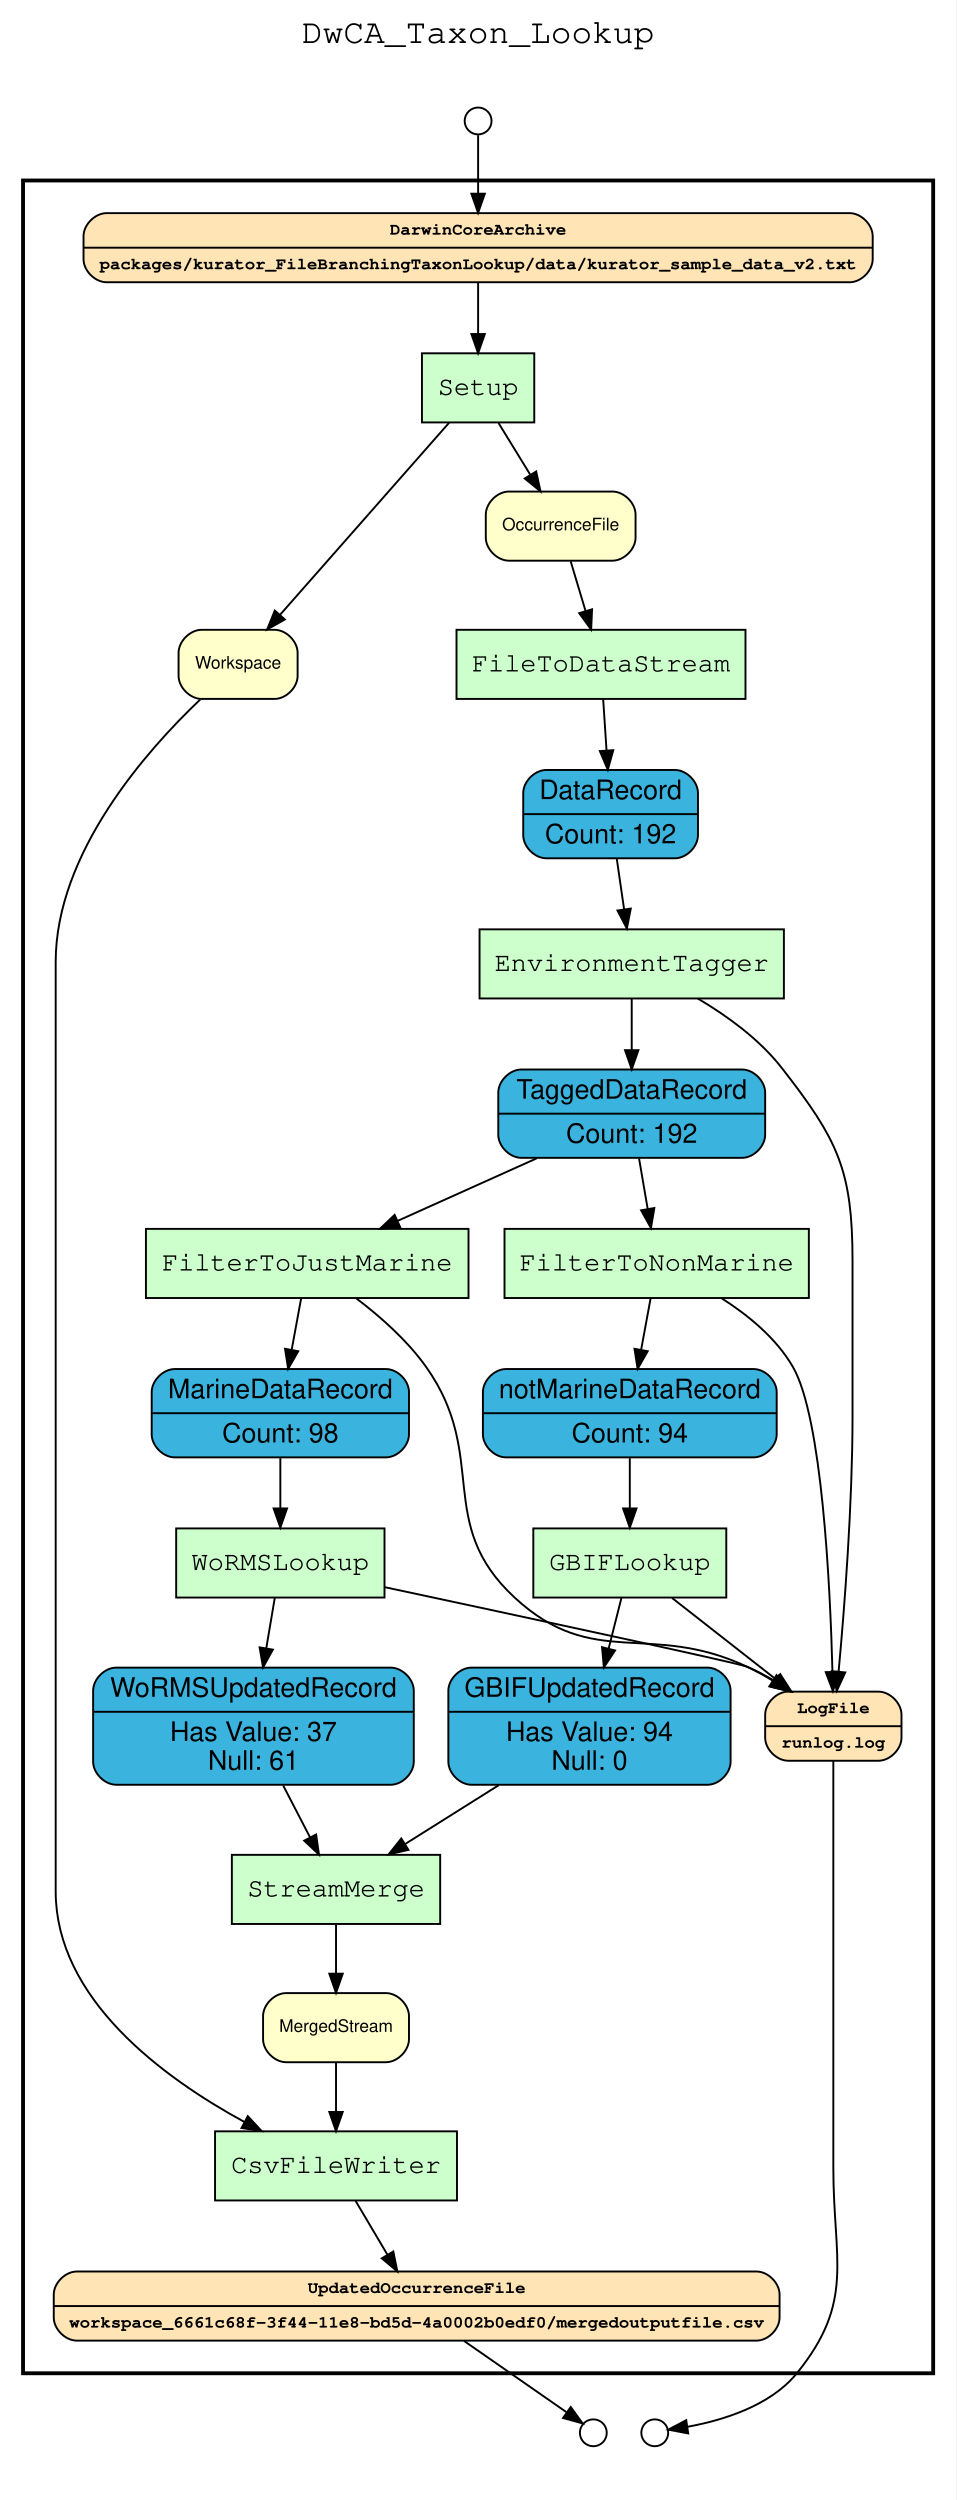
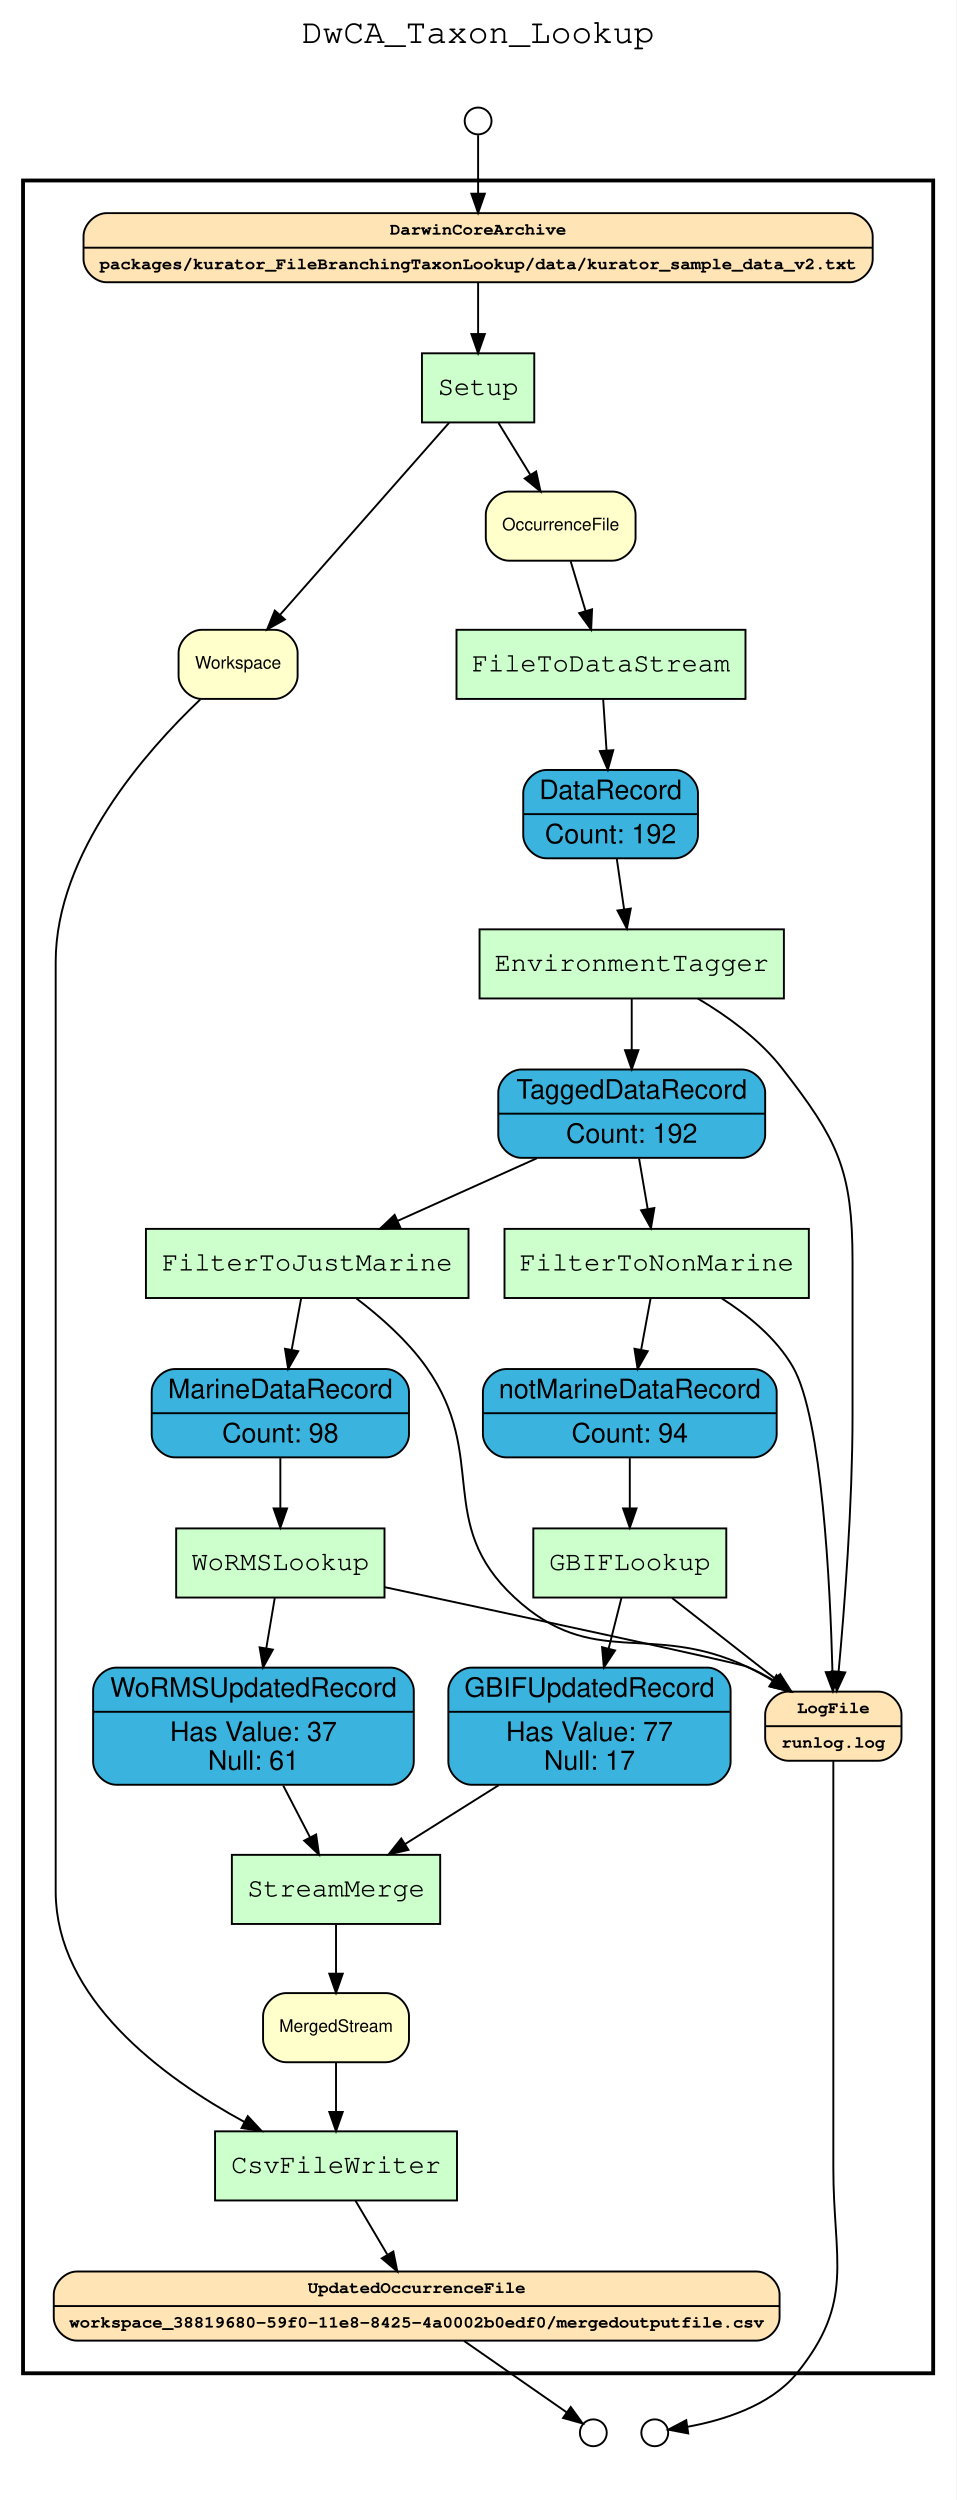
<svg xmlns="http://www.w3.org/2000/svg" width="498pt" height="1302pt" viewBox="0.00 0.00 498.00 1302.00">
  <g id="graph0" class="graph" transform="scale(1 1) rotate(0) translate(4 1298)">
    <polygon fill="white" stroke="none" points="-4,4 -4,-1298 494,-1298 494,4 -4,4" />
    <text text-anchor="middle" x="245" y="-1275.6" font-family="Courier,monospace" font-size="18.00">DwCA_Taxon_Lookup</text>
+     <g id="clust1" class="cluster">
+       <polygon fill="none" stroke="black" stroke-width="2" points="8,-62 8,-1204 482,-1204 482,-62 8,-62" />
+     </g>
+     <g id="clust2" class="cluster">
+       <polygon fill="none" stroke="white" stroke-width="2" points="16,-70 16,-1196 474,-1196 474,-70 16,-70" />
+     </g>
+     <g id="clust3" class="cluster">
+       <polygon fill="none" stroke="white" stroke-width="2" points="222,-1212 222,-1258 268,-1258 268,-1212 222,-1212" />
+     </g>
+     <g id="clust4" class="cluster">
+       <polygon fill="none" stroke="white" stroke-width="2" points="230,-1220 230,-1250 260,-1250 260,-1220 230,-1220" />
+     </g>
    <g id="clust5" class="cluster">
      <polygon fill="none" stroke="white" stroke-width="2" points="282,-8 282,-54 360,-54 360,-8 282,-8" />
    </g>
    <g id="clust6" class="cluster">
      <polygon fill="none" stroke="white" stroke-width="2" points="290,-16 290,-46 352,-46 352,-16 290,-16" />
-     </g>
-     <g id="clust3" class="cluster">
-       <polygon fill="none" stroke="white" stroke-width="2" points="222,-1212 222,-1258 268,-1258 268,-1212 222,-1212" />
-     </g>
-     <g id="clust4" class="cluster">
-       <polygon fill="none" stroke="white" stroke-width="2" points="230,-1220 230,-1250 260,-1250 260,-1220 230,-1220" />
-     </g>
-     <g id="clust1" class="cluster">
-       <polygon fill="none" stroke="black" stroke-width="2" points="8,-62 8,-1204 482,-1204 482,-62 8,-62" />
-     </g>
-     <g id="clust2" class="cluster">
-       <polygon fill="none" stroke="white" stroke-width="2" points="16,-70 16,-1196 474,-1196 474,-70 16,-70" />
    </g>
    <g id="node1" class="node">
      <polygon fill="#ccffcc" stroke="black" points="274.25,-1114 215.75,-1114 215.75,-1078 274.25,-1078 274.25,-1114" />
      <text text-anchor="middle" x="245" y="-1092.3" font-family="Courier,monospace" font-size="14.00">Setup</text>
    </g>
    <g id="node17" class="node">
      <path fill="#ffffcc" stroke="black" d="M139,-970C139,-970 101,-970 101,-970 95,-970 89,-964 89,-958 89,-958 89,-946 89,-946 89,-940 95,-934 101,-934 101,-934 139,-934 139,-934 145,-934 151,-940 151,-946 151,-946 151,-958 151,-958 151,-964 145,-970 139,-970" />
      <text text-anchor="middle" x="120" y="-949.8" font-family="Helvetica,sans-Serif" font-size="9.00">Workspace</text>
    </g>
    <g id="edge12" class="edge">
      <path fill="none" stroke="black" d="M229.922,-1077.87C207.961,-1052.92 167.051,-1006.45 141.807,-977.773" />
      <polygon fill="black" stroke="black" points="144.366,-975.383 135.131,-970.189 139.112,-980.008 144.366,-975.383" />
    </g>
    <g id="node18" class="node">
      <path fill="#ffffcc" stroke="black" d="M315,-1042C315,-1042 261,-1042 261,-1042 255,-1042 249,-1036 249,-1030 249,-1030 249,-1018 249,-1018 249,-1012 255,-1006 261,-1006 261,-1006 315,-1006 315,-1006 321,-1006 327,-1012 327,-1018 327,-1018 327,-1030 327,-1030 327,-1036 321,-1042 315,-1042" />
      <text text-anchor="middle" x="288" y="-1021.8" font-family="Helvetica,sans-Serif" font-size="9.00">OccurrenceFile</text>
    </g>
    <g id="edge13" class="edge">
      <path fill="none" stroke="black" d="M255.629,-1077.7C260.628,-1069.56 266.691,-1059.69 272.212,-1050.7" />
      <polygon fill="black" stroke="black" points="275.241,-1052.46 277.493,-1042.1 269.277,-1048.79 275.241,-1052.46" />
    </g>
    <g id="node2" class="node">
      <polygon fill="#ccffcc" stroke="black" points="384.25,-970 233.75,-970 233.75,-934 384.25,-934 384.25,-970" />
      <text text-anchor="middle" x="309" y="-948.3" font-family="Courier,monospace" font-size="14.00">FileToDataStream</text>
    </g>
    <g id="node10" class="node">
      <path fill="#3ab4df" stroke="black" d="M280.5,-851C280.5,-851 347.5,-851 347.5,-851 353.5,-851 359.5,-857 359.5,-863 359.5,-863 359.5,-885 359.5,-885 359.5,-891 353.5,-897 347.5,-897 347.5,-897 280.5,-897 280.5,-897 274.5,-897 268.5,-891 268.5,-885 268.5,-885 268.5,-863 268.5,-863 268.5,-857 274.5,-851 280.5,-851" />
      <text text-anchor="middle" x="314" y="-881.8" font-family="Helvetica,sans-Serif" font-size="14.00">DataRecord</text>
      <polyline fill="none" stroke="black" points="268.5,-874 359.5,-874 " />
      <text text-anchor="middle" x="314" y="-858.8" font-family="Helvetica,sans-Serif" font-size="14.00">Count: 192</text>
    </g>
    <g id="edge14" class="edge">
      <path fill="none" stroke="black" d="M310.135,-933.754C310.654,-925.863 311.286,-916.249 311.888,-907.102" />
      <polygon fill="black" stroke="black" points="315.383,-907.299 312.547,-897.091 308.398,-906.839 315.383,-907.299" />
    </g>
    <g id="node3" class="node">
      <polygon fill="#ccffcc" stroke="black" points="404.25,-814 245.75,-814 245.75,-778 404.25,-778 404.25,-814" />
      <text text-anchor="middle" x="325" y="-792.3" font-family="Courier,monospace" font-size="14.00">EnvironmentTagger</text>
    </g>
    <g id="node11" class="node">
      <path fill="#3ab4df" stroke="black" d="M267.5,-695C267.5,-695 382.5,-695 382.5,-695 388.5,-695 394.5,-701 394.5,-707 394.5,-707 394.5,-729 394.5,-729 394.5,-735 388.5,-741 382.5,-741 382.5,-741 267.5,-741 267.5,-741 261.5,-741 255.5,-735 255.5,-729 255.5,-729 255.5,-707 255.5,-707 255.5,-701 261.5,-695 267.5,-695" />
      <text text-anchor="middle" x="325" y="-725.8" font-family="Helvetica,sans-Serif" font-size="14.00">TaggedDataRecord</text>
      <polyline fill="none" stroke="black" points="255.5,-718 394.5,-718 " />
      <text text-anchor="middle" x="325" y="-702.8" font-family="Helvetica,sans-Serif" font-size="14.00">Count: 192</text>
    </g>
    <g id="edge16" class="edge">
      <path fill="none" stroke="black" d="M325,-777.754C325,-769.863 325,-760.249 325,-751.102" />
      <polygon fill="black" stroke="black" points="328.5,-751.091 325,-741.091 321.5,-751.091 328.5,-751.091" />
    </g>
    <g id="node20" class="node">
      <path fill="#ffe4b5" stroke="black" d="M406.5,-381C406.5,-381 453.5,-381 453.5,-381 459.5,-381 465.5,-387 465.5,-393 465.5,-393 465.5,-405 465.5,-405 465.5,-411 459.5,-417 453.5,-417 453.5,-417 406.5,-417 406.5,-417 400.5,-417 394.5,-411 394.5,-405 394.5,-405 394.5,-393 394.5,-393 394.5,-387 400.5,-381 406.5,-381" />
      <text text-anchor="middle" x="430" y="-405.8" font-family="Courier,monospace" font-weight="bold" font-size="9.00">LogFile</text>
      <polyline fill="none" stroke="black" points="394.5,-399 465.5,-399 " />
      <text text-anchor="middle" x="430" y="-387.8" font-family="Courier,monospace" font-weight="bold" font-size="9.00">runlog.log</text>
    </g>
    <g id="edge15" class="edge">
      <path fill="none" stroke="black" d="M359.381,-777.986C374.502,-769.047 391.418,-756.844 403,-742 432.407,-704.309 440,-688.806 440,-641 440,-641 440,-641 440,-561 440,-514.154 435.73,-459.787 432.771,-427.73" />
      <polygon fill="black" stroke="black" points="436.217,-426.995 431.788,-417.37 429.248,-427.656 436.217,-426.995" />
    </g>
    <g id="node4" class="node">
      <polygon fill="#ccffcc" stroke="black" points="240,-658 72,-658 72,-622 240,-622 240,-658" />
      <text text-anchor="middle" x="156" y="-636.3" font-family="Courier,monospace" font-size="14.00">FilterToJustMarine</text>
    </g>
    <g id="node12" class="node">
      <path fill="#3ab4df" stroke="black" d="M87,-539C87,-539 197,-539 197,-539 203,-539 209,-545 209,-551 209,-551 209,-573 209,-573 209,-579 203,-585 197,-585 197,-585 87,-585 87,-585 81,-585 75,-579 75,-573 75,-573 75,-551 75,-551 75,-545 81,-539 87,-539" />
      <text text-anchor="middle" x="142" y="-569.8" font-family="Helvetica,sans-Serif" font-size="14.00">MarineDataRecord</text>
      <polyline fill="none" stroke="black" points="75,-562 209,-562 " />
      <text text-anchor="middle" x="142" y="-546.8" font-family="Helvetica,sans-Serif" font-size="14.00">Count: 98</text>
    </g>
    <g id="edge18" class="edge">
      <path fill="none" stroke="black" d="M152.823,-621.754C151.37,-613.863 149.599,-604.249 147.914,-595.102" />
      <polygon fill="black" stroke="black" points="151.323,-594.291 146.069,-585.091 144.439,-595.559 151.323,-594.291" />
    </g>
    <g id="edge17" class="edge">
      <path fill="none" stroke="black" d="M181.604,-621.772C193.963,-612.395 208.199,-599.882 218,-586 250.944,-539.341 222.09,-504.806 264,-466 305.169,-427.88 334.203,-453.827 385,-430 389.442,-427.917 393.945,-425.434 398.299,-422.802" />
      <polygon fill="black" stroke="black" points="400.418,-425.602 406.961,-417.269 396.65,-419.702 400.418,-425.602" />
    </g>
    <g id="node5" class="node">
      <polygon fill="#ccffcc" stroke="black" points="417.25,-658 258.75,-658 258.75,-622 417.25,-622 417.25,-658" />
      <text text-anchor="middle" x="338" y="-636.3" font-family="Courier,monospace" font-size="14.00">FilterToNonMarine</text>
    </g>
    <g id="node13" class="node">
      <path fill="#3ab4df" stroke="black" d="M259.5,-539C259.5,-539 388.5,-539 388.5,-539 394.5,-539 400.5,-545 400.5,-551 400.5,-551 400.5,-573 400.5,-573 400.5,-579 394.5,-585 388.5,-585 388.5,-585 259.5,-585 259.5,-585 253.5,-585 247.5,-579 247.5,-573 247.5,-573 247.5,-551 247.5,-551 247.5,-545 253.5,-539 259.5,-539" />
      <text text-anchor="middle" x="324" y="-569.8" font-family="Helvetica,sans-Serif" font-size="14.00">notMarineDataRecord</text>
      <polyline fill="none" stroke="black" points="247.5,-562 400.5,-562 " />
      <text text-anchor="middle" x="324" y="-546.8" font-family="Helvetica,sans-Serif" font-size="14.00">Count: 94</text>
    </g>
    <g id="edge20" class="edge">
      <path fill="none" stroke="black" d="M334.823,-621.754C333.37,-613.863 331.599,-604.249 329.914,-595.102" />
      <polygon fill="black" stroke="black" points="333.323,-594.291 328.069,-585.091 326.439,-595.559 333.323,-594.291" />
    </g>
    <g id="edge19" class="edge">
      <path fill="none" stroke="black" d="M371.613,-621.975C385.501,-613.169 400.348,-601.076 409,-586 424.13,-559.636 428.361,-472.477 429.543,-427.455" />
      <polygon fill="black" stroke="black" points="433.047,-427.314 429.778,-417.236 426.049,-427.153 433.047,-427.314" />
    </g>
    <g id="node6" class="node">
      <polygon fill="#ccffcc" stroke="black" points="196.25,-502 87.75,-502 87.75,-466 196.25,-466 196.25,-502" />
      <text text-anchor="middle" x="142" y="-480.3" font-family="Courier,monospace" font-size="14.00">WoRMSLookup</text>
    </g>
    <g id="node14" class="node">
      <path fill="#3ab4df" stroke="black" d="M56.5,-368.5C56.5,-368.5 199.5,-368.5 199.5,-368.5 205.5,-368.5 211.5,-374.5 211.5,-380.5 211.5,-380.5 211.5,-417.5 211.5,-417.5 211.5,-423.5 205.5,-429.5 199.5,-429.5 199.5,-429.5 56.5,-429.5 56.5,-429.5 50.5,-429.5 44.5,-423.5 44.5,-417.5 44.5,-417.5 44.5,-380.5 44.5,-380.5 44.5,-374.5 50.5,-368.5 56.5,-368.5" />
      <text text-anchor="middle" x="128" y="-414.3" font-family="Helvetica,sans-Serif" font-size="14.00">WoRMSUpdatedRecord</text>
      <polyline fill="none" stroke="black" points="44.5,-406.5 211.5,-406.5 " />
      <text text-anchor="middle" x="128" y="-391.3" font-family="Helvetica,sans-Serif" font-size="14.00">Has Value: 37</text>
      <text text-anchor="middle" x="128" y="-376.3" font-family="Helvetica,sans-Serif" font-size="14.00"> Null: 61</text>
    </g>
    <g id="edge22" class="edge">
      <path fill="none" stroke="black" d="M139.099,-465.802C137.805,-458.131 136.223,-448.749 134.663,-439.5" />
      <polygon fill="black" stroke="black" points="138.108,-438.881 132.993,-429.602 131.205,-440.045 138.108,-438.881" />
    </g>
    <g id="edge21" class="edge">
      <path fill="none" stroke="black" d="M196.481,-471.379C266.768,-456.349 380.615,-431.861 385,-430 389.846,-427.943 394.727,-425.349 399.396,-422.551" />
      <polygon fill="black" stroke="black" points="401.517,-425.348 408.048,-417.006 397.74,-419.455 401.517,-425.348" />
    </g>
    <g id="node7" class="node">
      <polygon fill="#ccffcc" stroke="black" points="374.25,-502 273.75,-502 273.75,-466 374.25,-466 374.25,-502" />
      <text text-anchor="middle" x="324" y="-480.3" font-family="Courier,monospace" font-size="14.00">GBIFLookup</text>
    </g>
    <g id="node15" class="node">
      <path fill="#3ab4df" stroke="black" d="M241.5,-368.5C241.5,-368.5 364.5,-368.5 364.5,-368.5 370.5,-368.5 376.5,-374.5 376.5,-380.5 376.5,-380.5 376.5,-417.5 376.5,-417.5 376.5,-423.5 370.5,-429.5 364.5,-429.5 364.5,-429.5 241.5,-429.5 241.5,-429.5 235.5,-429.5 229.5,-423.5 229.5,-417.5 229.5,-417.5 229.5,-380.5 229.5,-380.5 229.5,-374.5 235.5,-368.5 241.5,-368.5" />
      <text text-anchor="middle" x="303" y="-414.3" font-family="Helvetica,sans-Serif" font-size="14.00">GBIFUpdatedRecord</text>
      <polyline fill="none" stroke="black" points="229.5,-406.5 376.5,-406.5 " />
-       <text text-anchor="middle" x="303" y="-391.3" font-family="Helvetica,sans-Serif" font-size="14.00">Has Value: 94</text>
-       <text text-anchor="middle" x="303" y="-376.3" font-family="Helvetica,sans-Serif" font-size="14.00"> Null: 0</text>
+       <text text-anchor="middle" x="303" y="-391.3" font-family="Helvetica,sans-Serif" font-size="14.00">Has Value: 77</text>
+       <text text-anchor="middle" x="303" y="-376.3" font-family="Helvetica,sans-Serif" font-size="14.00"> Null: 17</text>
    </g>
    <g id="edge24" class="edge">
      <path fill="none" stroke="black" d="M319.649,-465.802C317.708,-458.131 315.334,-448.749 312.994,-439.5" />
      <polygon fill="black" stroke="black" points="316.336,-438.438 310.49,-429.602 309.55,-440.155 316.336,-438.438" />
    </g>
    <g id="edge23" class="edge">
      <path fill="none" stroke="black" d="M345.963,-465.802C361.597,-453.561 382.794,-436.963 399.988,-423.5" />
      <polygon fill="black" stroke="black" points="402.349,-426.096 408.065,-417.176 398.034,-420.585 402.349,-426.096" />
    </g>
    <g id="node8" class="node">
      <polygon fill="#ccffcc" stroke="black" points="225.25,-332 116.75,-332 116.75,-296 225.25,-296 225.25,-332" />
      <text text-anchor="middle" x="171" y="-310.3" font-family="Courier,monospace" font-size="14.00">StreamMerge</text>
    </g>
    <g id="node19" class="node">
      <path fill="#ffffcc" stroke="black" d="M197,-260C197,-260 145,-260 145,-260 139,-260 133,-254 133,-248 133,-248 133,-236 133,-236 133,-230 139,-224 145,-224 145,-224 197,-224 197,-224 203,-224 209,-230 209,-236 209,-236 209,-248 209,-248 209,-254 203,-260 197,-260" />
      <text text-anchor="middle" x="171" y="-239.8" font-family="Helvetica,sans-Serif" font-size="9.00">MergedStream</text>
    </g>
    <g id="edge25" class="edge">
      <path fill="none" stroke="black" d="M171,-295.697C171,-287.983 171,-278.712 171,-270.112" />
      <polygon fill="black" stroke="black" points="174.5,-270.104 171,-260.104 167.5,-270.104 174.5,-270.104" />
    </g>
    <g id="node9" class="node">
      <polygon fill="#ccffcc" stroke="black" points="234,-188 108,-188 108,-152 234,-152 234,-188" />
      <text text-anchor="middle" x="171" y="-166.3" font-family="Courier,monospace" font-size="14.00">CsvFileWriter</text>
    </g>
    <g id="node21" class="node">
      <path fill="#ffe4b5" stroke="black" d="M36,-79C36,-79 390,-79 390,-79 396,-79 402,-85 402,-91 402,-91 402,-103 402,-103 402,-109 396,-115 390,-115 390,-115 36,-115 36,-115 30,-115 24,-109 24,-103 24,-103 24,-91 24,-91 24,-85 30,-79 36,-79" />
      <text text-anchor="middle" x="213" y="-103.8" font-family="Courier,monospace" font-weight="bold" font-size="9.00">UpdatedOccurrenceFile</text>
      <polyline fill="none" stroke="black" points="24,-97 402,-97 " />
-       <text text-anchor="middle" x="213" y="-85.8" font-family="Courier,monospace" font-weight="bold" font-size="9.00">workspace_6661c68f-3f44-11e8-bd5d-4a0002b0edf0/mergedoutputfile.csv</text>
+       <text text-anchor="middle" x="213" y="-85.8" font-family="Courier,monospace" font-weight="bold" font-size="9.00">workspace_38819680-59f0-11e8-8425-4a0002b0edf0/mergedoutputfile.csv</text>
    </g>
    <g id="edge26" class="edge">
      <path fill="none" stroke="black" d="M181.167,-151.813C186.12,-143.441 192.179,-133.197 197.677,-123.903" />
      <polygon fill="black" stroke="black" points="200.848,-125.418 202.927,-115.029 194.823,-121.854 200.848,-125.418" />
    </g>
    <g id="edge4" class="edge">
      <path fill="none" stroke="black" d="M317.241,-850.609C318.43,-842.391 319.79,-832.994 321.036,-824.387" />
      <polygon fill="black" stroke="black" points="324.511,-824.81 322.48,-814.412 317.583,-823.808 324.511,-824.81" />
    </g>
    <g id="edge5" class="edge">
      <path fill="none" stroke="black" d="M275.664,-694.813C252.817,-684.539 225.796,-672.388 203.218,-662.234" />
      <polygon fill="black" stroke="black" points="204.394,-658.925 193.838,-658.016 201.523,-665.309 204.394,-658.925" />
    </g>
    <g id="edge6" class="edge">
      <path fill="none" stroke="black" d="M328.83,-694.609C330.236,-686.391 331.843,-676.994 333.315,-668.387" />
      <polygon fill="black" stroke="black" points="336.785,-668.859 335.022,-658.412 329.886,-667.679 336.785,-668.859" />
    </g>
    <g id="edge7" class="edge">
      <path fill="none" stroke="black" d="M142,-538.609C142,-530.481 142,-521.2 142,-512.671" />
      <polygon fill="black" stroke="black" points="145.5,-512.412 142,-502.412 138.5,-512.412 145.5,-512.412" />
    </g>
    <g id="edge8" class="edge">
      <path fill="none" stroke="black" d="M324,-538.609C324,-530.481 324,-521.2 324,-512.671" />
      <polygon fill="black" stroke="black" points="327.5,-512.412 324,-502.412 320.5,-512.412 327.5,-512.412" />
    </g>
    <g id="edge9" class="edge">
      <path fill="none" stroke="black" d="M143.524,-368.035C148.068,-359.263 153,-349.745 157.414,-341.225" />
      <polygon fill="black" stroke="black" points="160.637,-342.611 162.129,-332.122 154.422,-339.391 160.637,-342.611" />
    </g>
    <g id="edge10" class="edge">
      <path fill="none" stroke="black" d="M255.718,-368.27C239.639,-358.16 221.945,-347.034 206.905,-337.577" />
      <polygon fill="black" stroke="black" points="208.717,-334.581 198.388,-332.221 204.991,-340.507 208.717,-334.581" />
    </g>
    <g id="node16" class="node">
      <path fill="#ffe4b5" stroke="black" d="M51.5,-1151C51.5,-1151 438.5,-1151 438.5,-1151 444.5,-1151 450.5,-1157 450.5,-1163 450.5,-1163 450.5,-1175 450.5,-1175 450.5,-1181 444.5,-1187 438.5,-1187 438.5,-1187 51.5,-1187 51.5,-1187 45.5,-1187 39.5,-1181 39.5,-1175 39.5,-1175 39.5,-1163 39.5,-1163 39.5,-1157 45.5,-1151 51.5,-1151" />
      <text text-anchor="middle" x="245" y="-1175.8" font-family="Courier,monospace" font-weight="bold" font-size="9.00">DarwinCoreArchive</text>
      <polyline fill="none" stroke="black" points="39.5,-1169 450.5,-1169 " />
      <text text-anchor="middle" x="245" y="-1157.8" font-family="Courier,monospace" font-weight="bold" font-size="9.00">packages/kurator_FileBranchingTaxonLookup/data/kurator_sample_data_v2.txt</text>
    </g>
    <g id="edge1" class="edge">
      <path fill="none" stroke="black" d="M245,-1150.81C245,-1142.79 245,-1133.05 245,-1124.07" />
      <polygon fill="black" stroke="black" points="248.5,-1124.03 245,-1114.03 241.5,-1124.03 248.5,-1124.03" />
    </g>
    <g id="edge2" class="edge">
      <path fill="none" stroke="black" d="M100.316,-933.732C72.49,-907.3 25,-853.859 25,-797 25,-797 25,-797 25,-313 25,-257.047 80.786,-216.01 123.391,-192.828" />
      <polygon fill="black" stroke="black" points="125.044,-195.913 132.258,-188.153 121.78,-189.721 125.044,-195.913" />
    </g>
    <g id="edge3" class="edge">
      <path fill="none" stroke="black" d="M293.191,-1005.7C295.531,-997.898 298.347,-988.509 300.951,-979.829" />
      <polygon fill="black" stroke="black" points="304.348,-980.688 303.869,-970.104 297.643,-978.677 304.348,-980.688" />
    </g>
    <g id="edge11" class="edge">
      <path fill="none" stroke="black" d="M171,-223.697C171,-215.983 171,-206.712 171,-198.112" />
      <polygon fill="black" stroke="black" points="174.5,-198.104 171,-188.104 167.5,-198.104 174.5,-198.104" />
    </g>
    <g id="node23" class="node">
      <ellipse fill="none" stroke="black" cx="337" cy="-31" rx="7" ry="7" />
    </g>
    <g id="edge28" class="edge">
      <path fill="none" stroke="black" d="M430,-380.798C430,-352.196 430,-293.052 430,-243 430,-243 430,-243 430,-169 430,-120.701 441.396,-99.535 411,-62 396.965,-44.668 371.346,-37.273 354.245,-34.169" />
      <polygon fill="black" stroke="black" points="354.422,-30.657 344.014,-32.637 353.386,-37.58 354.422,-30.657" />
    </g>
    <g id="node24" class="node">
      <ellipse fill="none" stroke="black" cx="305" cy="-31" rx="7" ry="7" />
    </g>
    <g id="edge29" class="edge">
      <path fill="none" stroke="black" d="M237.654,-78.849C254.78,-66.936 276.977,-51.495 291.108,-41.664" />
      <polygon fill="black" stroke="black" points="293.231,-44.451 299.441,-35.867 289.234,-38.704 293.231,-44.451" />
    </g>
    <g id="node22" class="node">
      <ellipse fill="none" stroke="black" cx="245" cy="-1235" rx="7" ry="7" />
    </g>
    <g id="edge27" class="edge">
      <path fill="none" stroke="black" d="M245,-1227.63C245,-1220.54 245,-1208.6 245,-1197.42" />
      <polygon fill="black" stroke="black" points="248.5,-1197.12 245,-1187.12 241.5,-1197.12 248.5,-1197.12" />
    </g>
  </g>
</svg>
